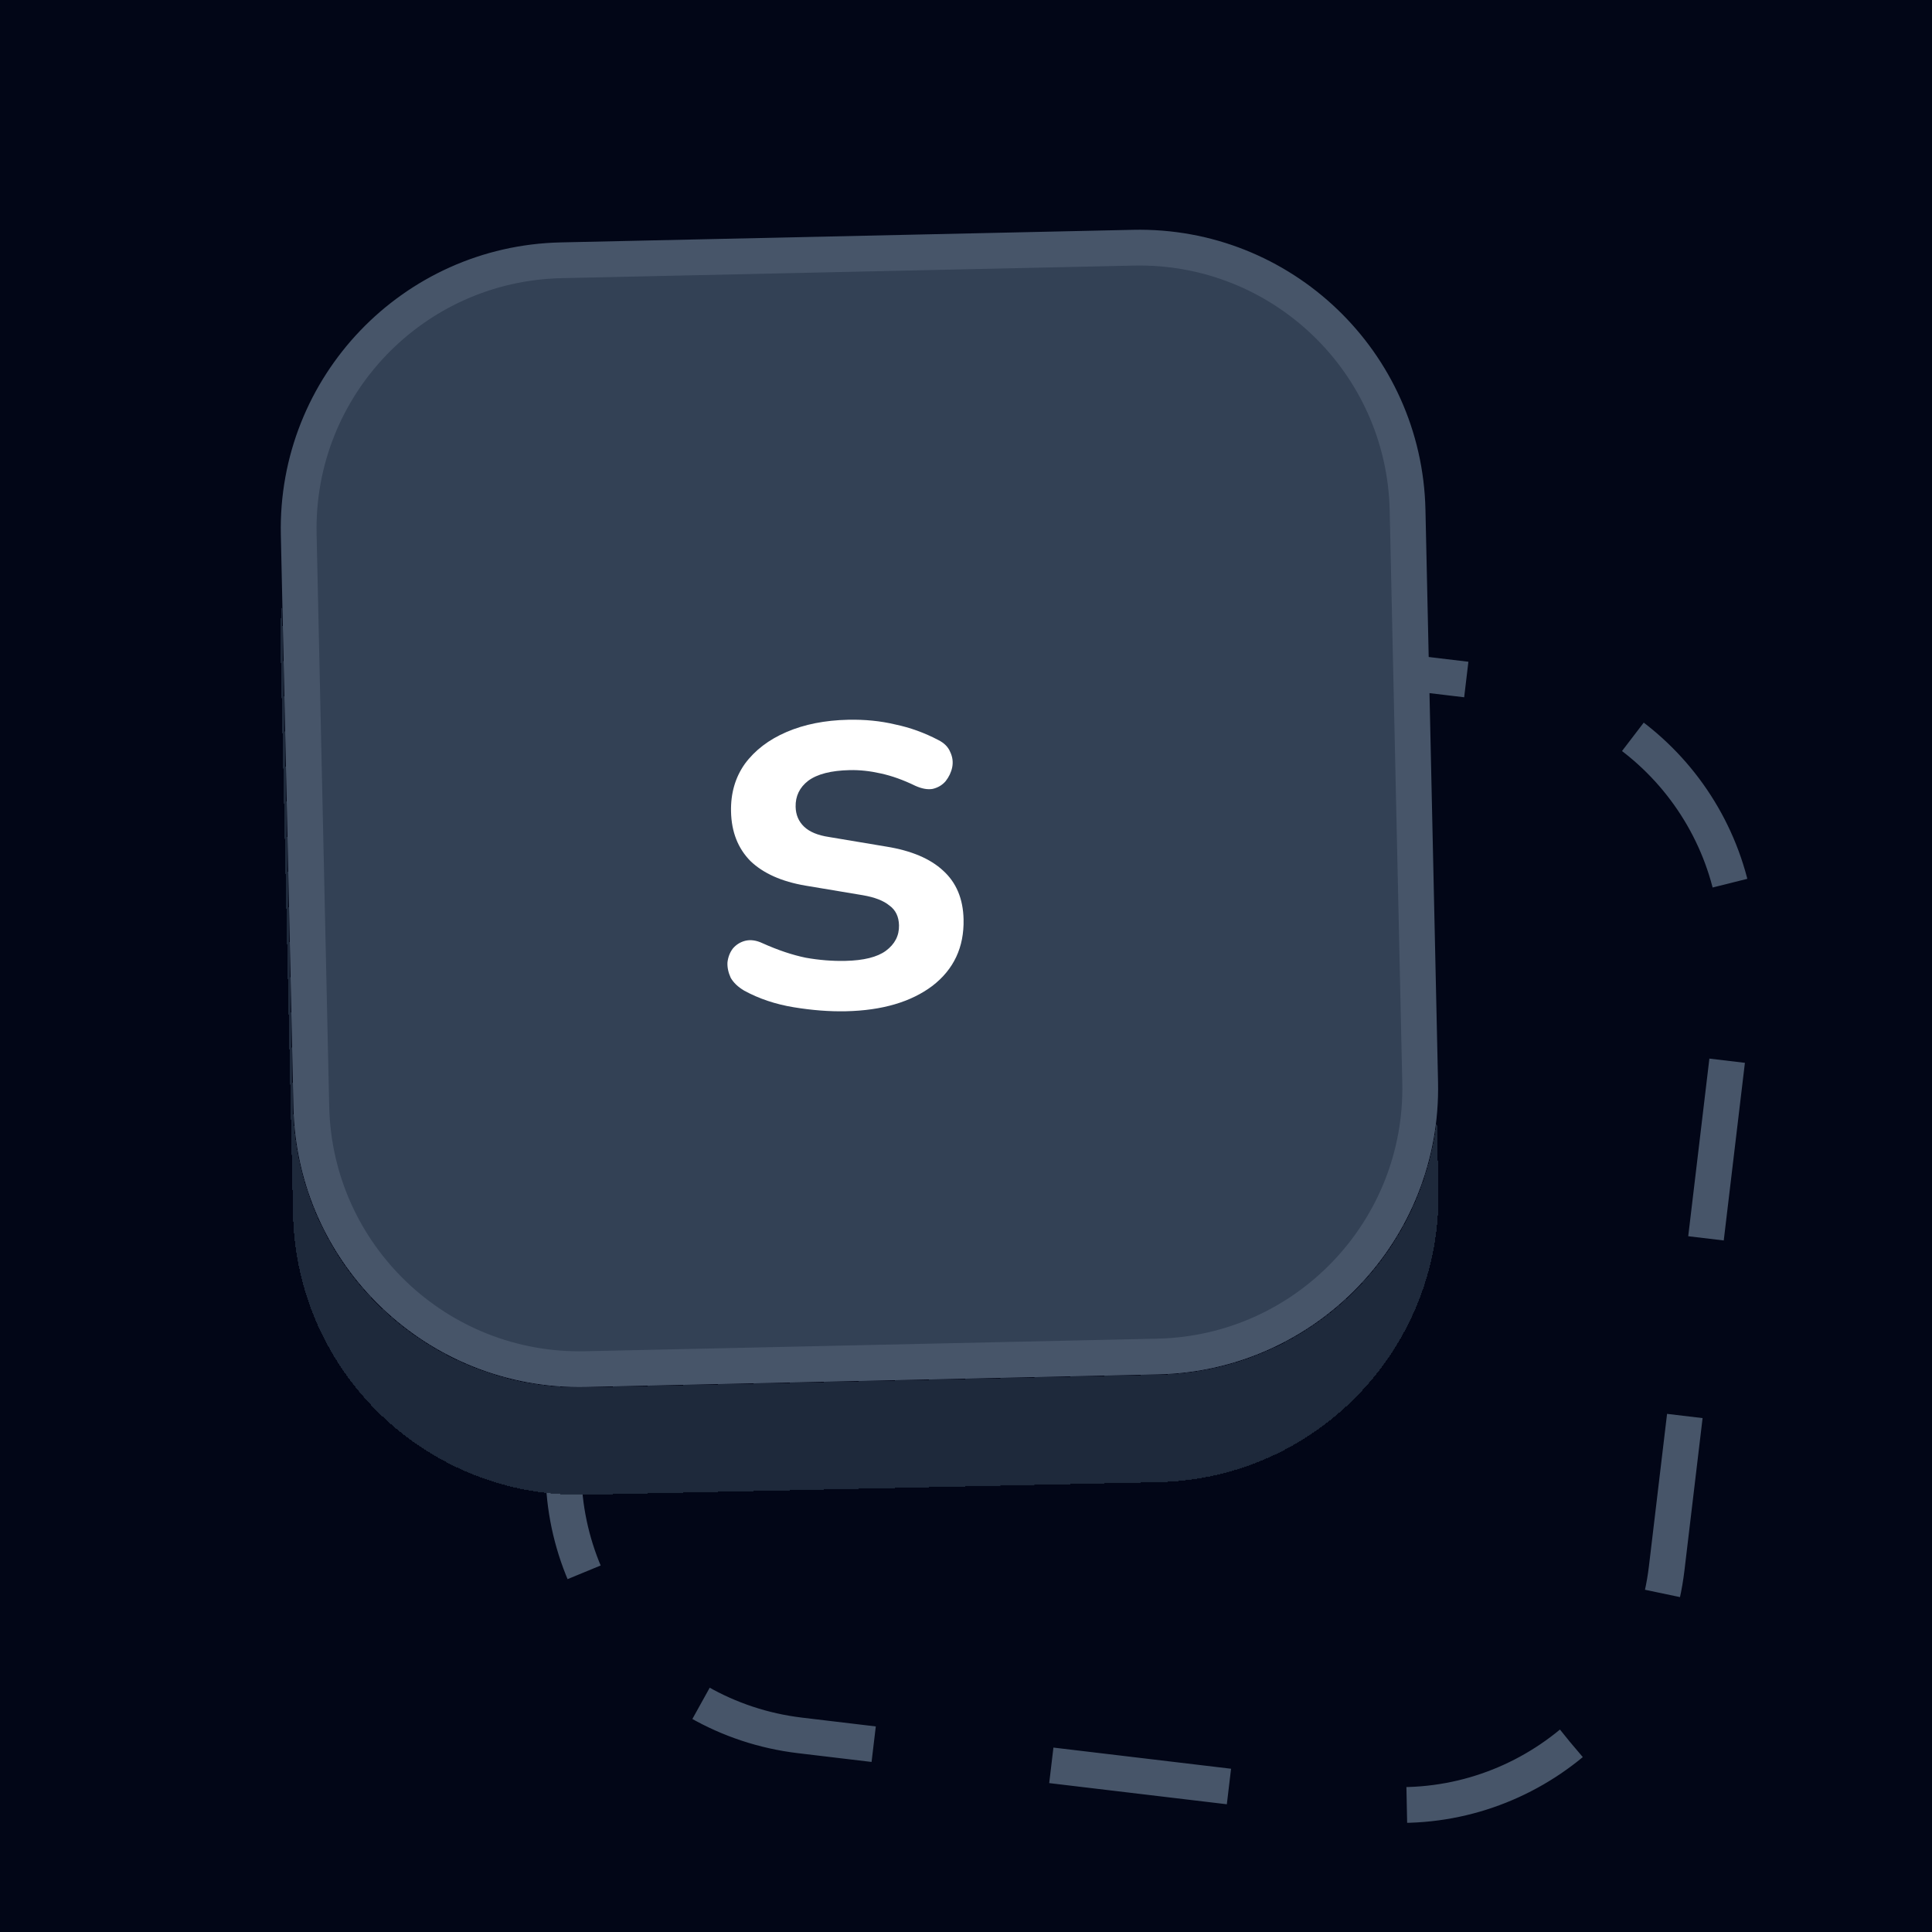
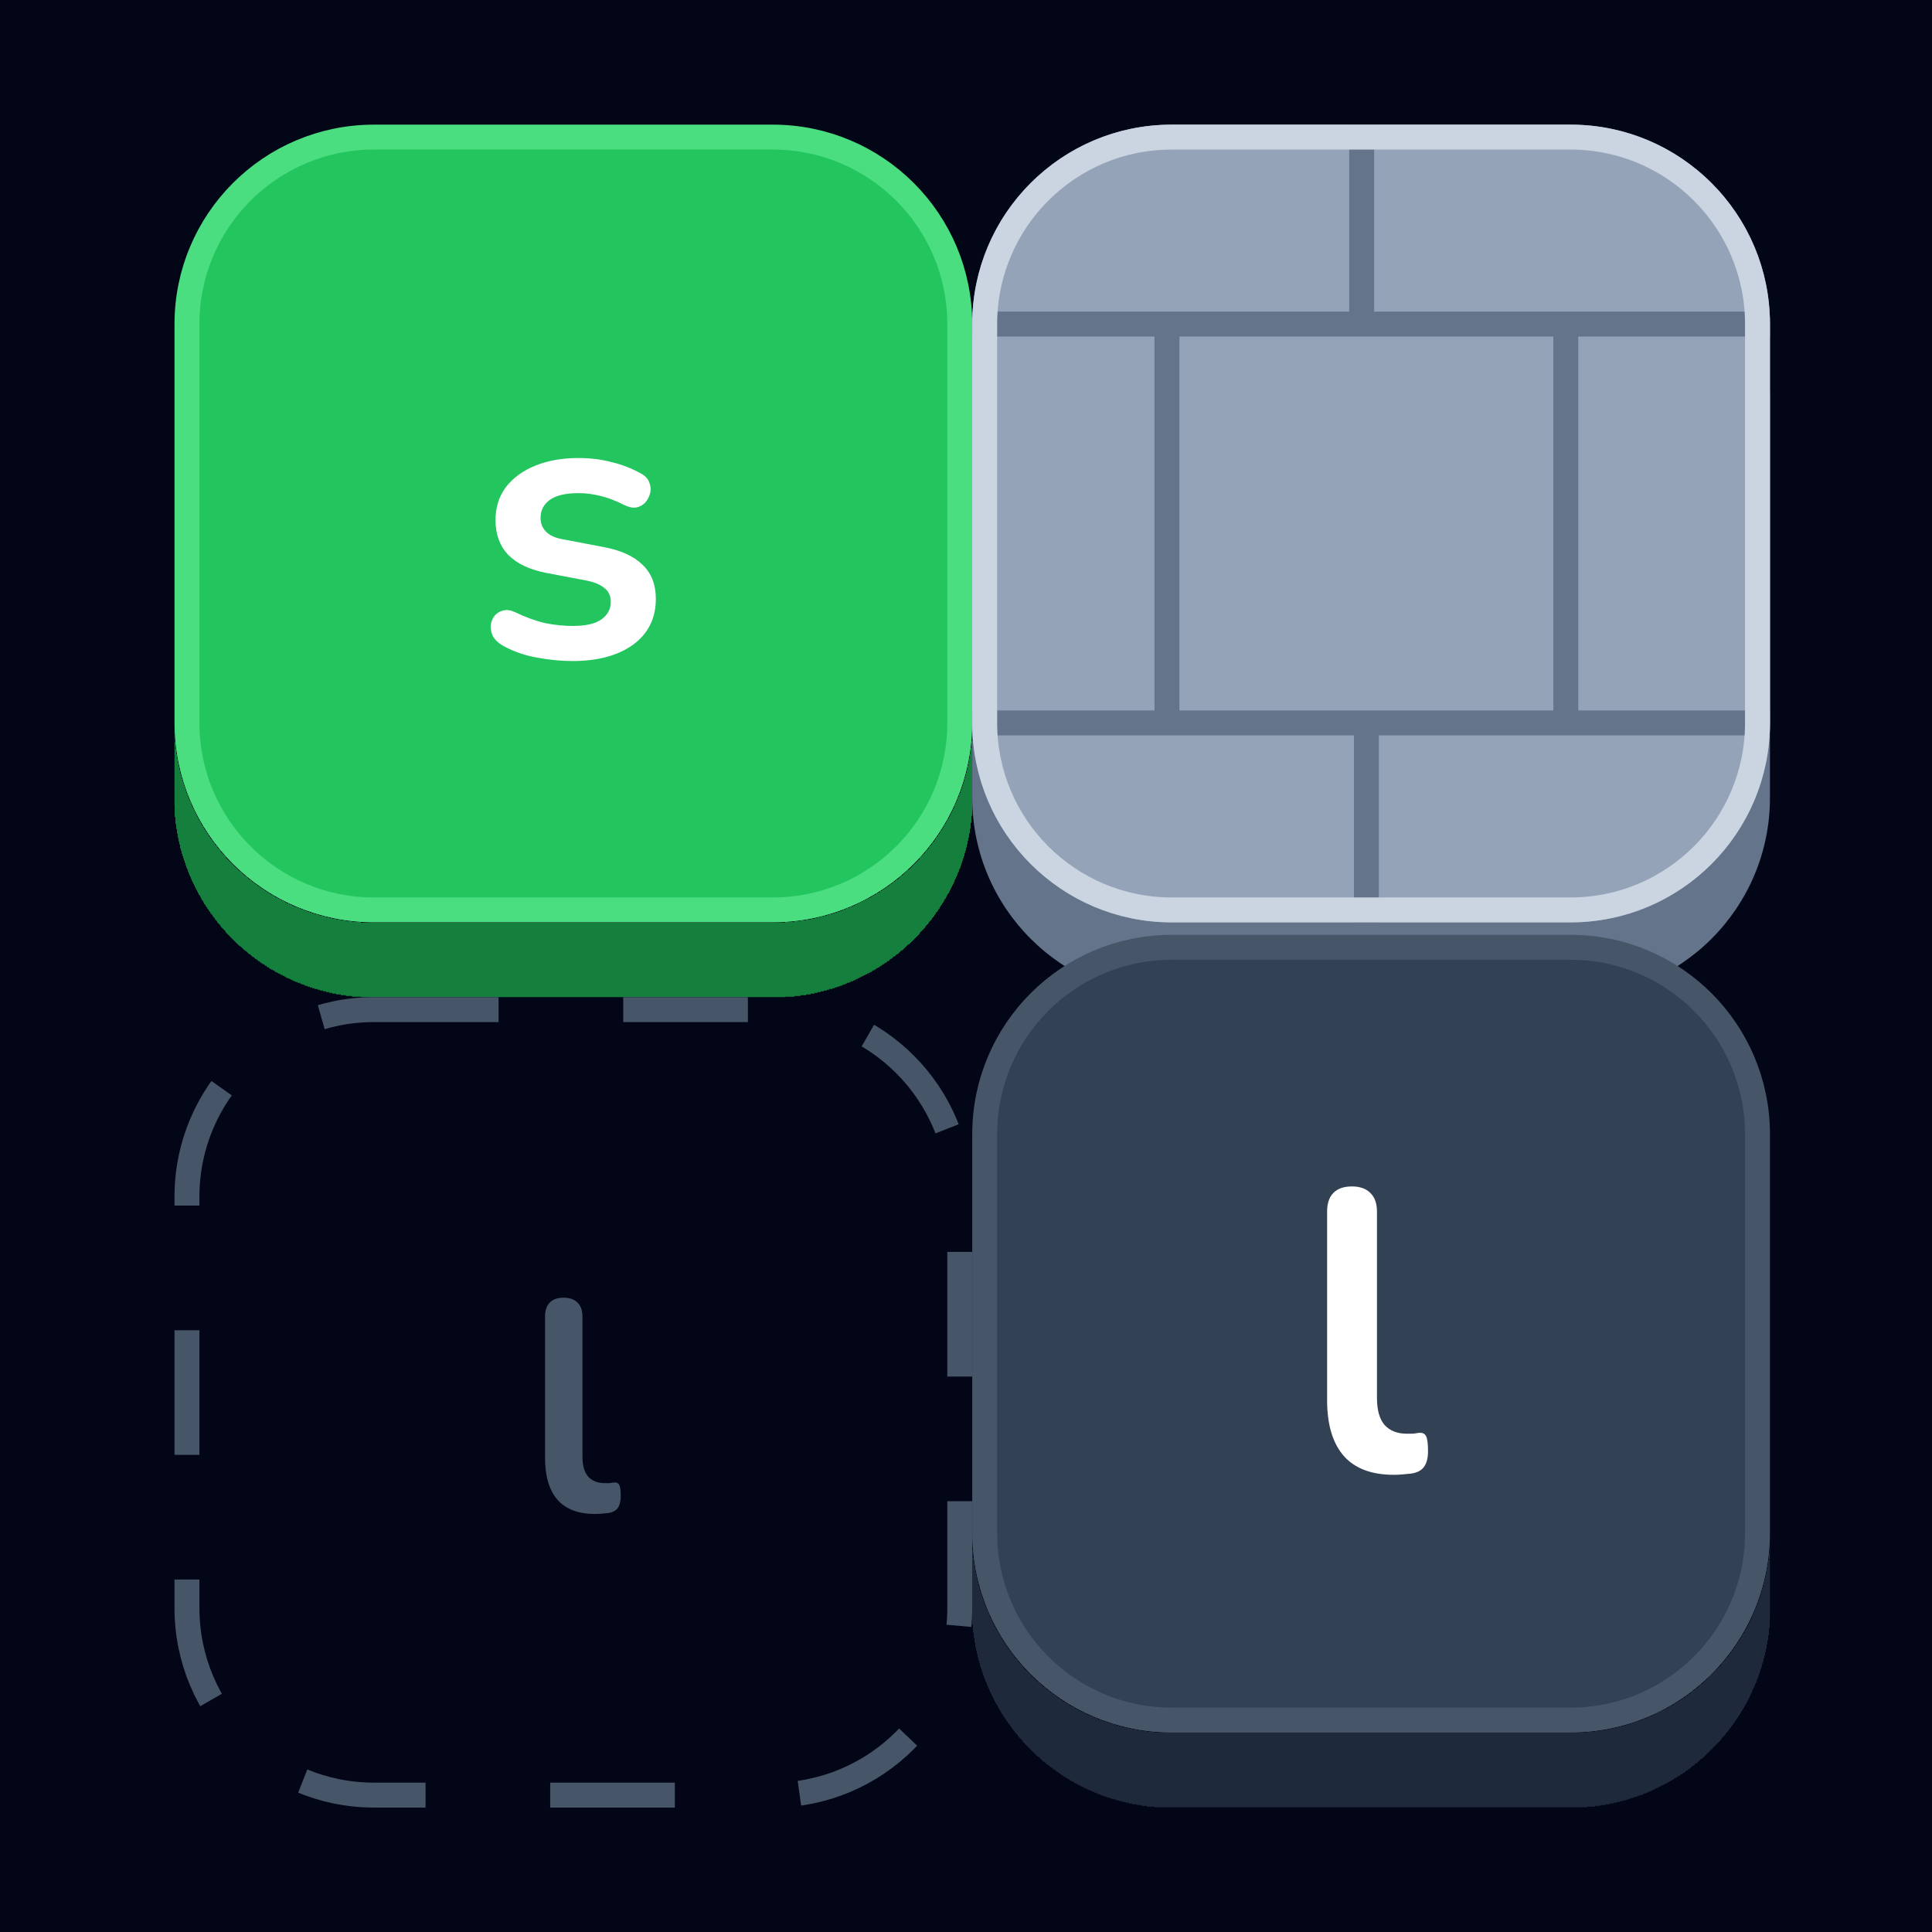
- <svg xmlns="http://www.w3.org/2000/svg" width="108" height="108" viewBox="0 0 108 108" fill="none">
-   <rect width="108" height="108" fill="#020617" />
-   <rect x="37.282" y="32.663" width="62" height="63.016" rx="15" transform="rotate(6.79211 37.2824 32.6629)" stroke="#475569" stroke-width="2" stroke-dasharray="10 10" />
-   <path d="M63.276 76.507C62.593 76.426 61.879 76.268 61.133 76.034C60.388 75.8 59.734 75.473 59.172 75.051C58.936 74.862 58.775 74.658 58.689 74.438C58.62 74.204 58.606 73.985 58.646 73.78C58.705 73.562 58.807 73.38 58.953 73.237C59.115 73.095 59.302 73.013 59.514 72.989C59.742 72.968 59.976 73.036 60.215 73.194C60.814 73.571 61.384 73.857 61.925 74.05C62.468 74.228 63.01 74.348 63.55 74.413C64.312 74.504 64.892 74.444 65.287 74.233C65.701 74.008 65.933 73.681 65.984 73.252C66.028 72.887 65.934 72.594 65.702 72.373C65.489 72.138 65.141 71.944 64.66 71.79L62.331 71.053C61.368 70.745 60.656 70.298 60.194 69.711C59.75 69.11 59.578 68.389 59.679 67.547C59.77 66.784 60.055 66.149 60.534 65.642C61.029 65.138 61.668 64.779 62.451 64.566C63.233 64.353 64.109 64.304 65.079 64.419C65.778 64.503 66.419 64.66 67.004 64.891C67.607 65.107 68.175 65.409 68.709 65.794C68.933 65.95 69.072 66.136 69.126 66.352C69.197 66.57 69.195 66.787 69.121 67.004C69.049 67.204 68.931 67.384 68.767 67.541C68.605 67.683 68.41 67.765 68.182 67.786C67.972 67.793 67.739 67.717 67.484 67.558C67.022 67.245 66.567 67.006 66.12 66.84C65.688 66.675 65.266 66.569 64.853 66.519C64.074 66.427 63.478 66.493 63.065 66.717C62.667 66.944 62.442 67.28 62.389 67.725C62.349 68.058 62.427 68.349 62.623 68.598C62.819 68.847 63.143 69.039 63.594 69.173L65.923 69.91C66.933 70.224 67.67 70.666 68.134 71.237C68.613 71.809 68.802 72.525 68.7 73.383C68.562 74.542 68 75.402 67.015 75.961C66.032 76.505 64.786 76.687 63.276 76.507Z" fill="#475569" />
-   <g filter="url(#filter0_d_900_88)">
-     <rect x="16.369" y="14.88" width="62" height="62" rx="15" transform="rotate(-1.26006 16.3689 14.8796)" fill="#334155" stroke="#475569" stroke-width="2" />
-     <path d="M47.288 56.53C46.371 56.55 45.398 56.475 44.37 56.306C43.342 56.136 42.418 55.826 41.597 55.375C41.251 55.169 41 54.929 40.845 54.655C40.711 54.359 40.651 54.072 40.666 53.795C40.702 53.495 40.803 53.237 40.969 53.02C41.156 52.802 41.388 52.659 41.664 52.589C41.961 52.518 42.282 52.564 42.627 52.727C43.489 53.114 44.295 53.384 45.045 53.538C45.795 53.671 46.533 53.73 47.258 53.714C48.282 53.691 49.035 53.504 49.518 53.152C50.022 52.778 50.268 52.303 50.255 51.727C50.244 51.237 50.065 50.867 49.718 50.619C49.392 50.349 48.897 50.157 48.233 50.043L45.021 49.506C43.693 49.279 42.669 48.822 41.95 48.133C41.251 47.423 40.89 46.503 40.865 45.372C40.842 44.349 41.1 43.457 41.638 42.699C42.198 41.94 42.974 41.346 43.968 40.919C44.961 40.492 46.108 40.264 47.41 40.235C48.348 40.215 49.225 40.302 50.04 40.497C50.876 40.671 51.682 40.963 52.46 41.372C52.783 41.536 53.002 41.755 53.114 42.03C53.248 42.305 53.287 42.592 53.229 42.892C53.172 43.17 53.049 43.429 52.862 43.668C52.675 43.886 52.433 44.03 52.136 44.1C51.859 44.149 51.538 44.092 51.172 43.929C50.503 43.603 49.858 43.371 49.236 43.236C48.636 43.1 48.058 43.038 47.503 43.05C46.458 43.073 45.684 43.271 45.18 43.645C44.697 44.018 44.463 44.504 44.476 45.101C44.486 45.549 44.643 45.919 44.948 46.211C45.254 46.503 45.717 46.695 46.337 46.788L49.55 47.326C50.942 47.551 51.997 47.998 52.716 48.664C53.456 49.331 53.839 50.24 53.864 51.392C53.899 52.949 53.318 54.189 52.122 55.111C50.925 56.012 49.314 56.485 47.288 56.53Z" fill="white" />
+ <svg xmlns="http://www.w3.org/2000/svg" width="155" height="155" viewBox="0 0 155 155" fill="none">
+   <rect width="155" height="155" fill="#020617" />
+   <g filter="url(#filter0_d_900_105)">
+     <rect x="15" y="11" width="62" height="62" rx="15" fill="#22C55E" stroke="#4ADE80" stroke-width="2" />
+     <path d="M45.929 53.034C45.011 53.034 44.041 52.938 43.017 52.746C41.993 52.554 41.075 52.224 40.265 51.754C39.923 51.541 39.678 51.296 39.529 51.018C39.401 50.72 39.347 50.432 39.369 50.154C39.411 49.856 39.518 49.6 39.689 49.386C39.881 49.173 40.115 49.034 40.393 48.97C40.691 48.906 41.011 48.96 41.353 49.13C42.206 49.536 43.006 49.824 43.753 49.994C44.499 50.144 45.235 50.218 45.961 50.218C46.985 50.218 47.742 50.048 48.233 49.706C48.745 49.344 49.001 48.874 49.001 48.298C49.001 47.808 48.83 47.434 48.489 47.178C48.169 46.901 47.678 46.698 47.017 46.57L43.817 45.962C42.494 45.706 41.481 45.226 40.777 44.522C40.094 43.797 39.753 42.869 39.753 41.738C39.753 40.714 40.03 39.829 40.585 39.082C41.161 38.336 41.95 37.76 42.953 37.354C43.955 36.949 45.107 36.746 46.409 36.746C47.347 36.746 48.222 36.853 49.033 37.066C49.865 37.258 50.665 37.568 51.433 37.994C51.753 38.165 51.966 38.389 52.073 38.666C52.201 38.944 52.233 39.232 52.169 39.53C52.105 39.808 51.977 40.064 51.785 40.298C51.593 40.512 51.347 40.65 51.049 40.714C50.771 40.757 50.451 40.693 50.089 40.522C49.427 40.181 48.787 39.936 48.169 39.786C47.571 39.637 46.995 39.562 46.441 39.562C45.395 39.562 44.617 39.744 44.105 40.106C43.614 40.469 43.369 40.949 43.369 41.546C43.369 41.994 43.518 42.368 43.817 42.666C44.115 42.965 44.574 43.168 45.193 43.274L48.393 43.882C49.779 44.138 50.825 44.608 51.529 45.29C52.254 45.973 52.617 46.89 52.617 48.042C52.617 49.6 52.009 50.826 50.793 51.722C49.577 52.597 47.955 53.034 45.929 53.034Z" fill="white" />
  </g>
+   <rect x="78" y="16" width="64" height="64" rx="16" fill="#64748B" />
+   <g clip-path="url(#clip0_900_105)">
+     <rect x="78" y="10" width="64" height="64" rx="16" fill="#94A3B8" />
+     <path d="M78 26H93.622M109.244 26H125.622M109.244 26H93.622M109.244 26V10M142 26H125.622M125.622 26V58M125.622 58H142M125.622 58H109.622M93.622 26V58M93.622 58H78M93.622 58H109.622M109.622 58V74" stroke="#64748B" stroke-width="2" />
+   </g>
+   <rect x="79" y="11" width="62" height="62" rx="15" stroke="#CBD5E1" stroke-width="2" stroke-linecap="round" stroke-linejoin="round" />
+   <g filter="url(#filter1_d_900_105)">
+     <rect x="79" y="76" width="62" height="62" rx="15" fill="#334155" stroke="#475569" stroke-width="2" />
+     <path d="M111.815 118.32C110.044 118.32 108.711 117.819 107.815 116.816C106.919 115.792 106.471 114.299 106.471 112.336V97.2C106.471 96.539 106.641 96.037 106.983 95.696C107.324 95.355 107.815 95.184 108.455 95.184C109.095 95.184 109.585 95.355 109.927 95.696C110.289 96.037 110.471 96.539 110.471 97.2V112.144C110.471 113.125 110.673 113.851 111.079 114.32C111.505 114.789 112.103 115.024 112.871 115.024C113.041 115.024 113.201 115.024 113.351 115.024C113.5 115.003 113.649 114.981 113.799 114.96C114.097 114.917 114.3 115.003 114.407 115.216C114.513 115.408 114.567 115.813 114.567 116.432C114.567 116.965 114.46 117.381 114.247 117.68C114.033 117.979 113.681 118.16 113.191 118.224C112.977 118.245 112.753 118.267 112.519 118.288C112.284 118.309 112.049 118.32 111.815 118.32Z" fill="white" />
+   </g>
+   <rect x="15" y="81" width="62" height="63.016" rx="15" stroke="#475569" stroke-width="2" stroke-dasharray="10 10" />
+   <path d="M47.736 121.462C46.408 121.462 45.408 121.086 44.736 120.334C44.064 119.566 43.728 118.446 43.728 116.974V105.622C43.728 105.126 43.856 104.75 44.112 104.494C44.368 104.238 44.736 104.11 45.216 104.11C45.696 104.11 46.064 104.238 46.32 104.494C46.592 104.75 46.728 105.126 46.728 105.622V116.83C46.728 117.566 46.88 118.11 47.184 118.462C47.504 118.814 47.952 118.99 48.528 118.99C48.656 118.99 48.776 118.99 48.888 118.99C49 118.974 49.112 118.958 49.224 118.942C49.448 118.91 49.6 118.974 49.68 119.134C49.76 119.278 49.8 119.582 49.8 120.046C49.8 120.446 49.72 120.758 49.56 120.982C49.4 121.206 49.136 121.342 48.768 121.39C48.608 121.406 48.44 121.422 48.264 121.438C48.088 121.454 47.912 121.462 47.736 121.462Z" fill="#475569" />
  <defs>
-     <filter id="filter0_d_900_88" x="15.347" y="12.494" width="65.392" height="71.392" filterUnits="userSpaceOnUse" color-interpolation-filters="sRGB">
+     <filter id="filter0_d_900_105" x="14" y="10" width="64" height="70" filterUnits="userSpaceOnUse" color-interpolation-filters="sRGB">
+       <feFlood flood-opacity="0" result="BackgroundImageFix" />
+       <feColorMatrix in="SourceAlpha" type="matrix" values="0 0 0 0 0 0 0 0 0 0 0 0 0 0 0 0 0 0 127 0" result="hardAlpha" />
+       <feOffset dy="6" />
+       <feComposite in2="hardAlpha" operator="out" />
+       <feColorMatrix type="matrix" values="0 0 0 0 0.082 0 0 0 0 0.502 0 0 0 0 0.239 0 0 0 1 0" />
+       <feBlend mode="normal" in2="BackgroundImageFix" result="effect1_dropShadow_900_105" />
+       <feBlend mode="normal" in="SourceGraphic" in2="effect1_dropShadow_900_105" result="shape" />
+     </filter>
+     <filter id="filter1_d_900_105" x="78" y="75" width="64" height="70" filterUnits="userSpaceOnUse" color-interpolation-filters="sRGB">
      <feFlood flood-opacity="0" result="BackgroundImageFix" />
      <feColorMatrix in="SourceAlpha" type="matrix" values="0 0 0 0 0 0 0 0 0 0 0 0 0 0 0 0 0 0 127 0" result="hardAlpha" />
      <feOffset dy="6" />
      <feComposite in2="hardAlpha" operator="out" />
      <feColorMatrix type="matrix" values="0 0 0 0 0.118 0 0 0 0 0.161 0 0 0 0 0.231 0 0 0 1 0" />
-       <feBlend mode="normal" in2="BackgroundImageFix" result="effect1_dropShadow_900_88" />
-       <feBlend mode="normal" in="SourceGraphic" in2="effect1_dropShadow_900_88" result="shape" />
+       <feBlend mode="normal" in2="BackgroundImageFix" result="effect1_dropShadow_900_105" />
+       <feBlend mode="normal" in="SourceGraphic" in2="effect1_dropShadow_900_105" result="shape" />
    </filter>
+     <clipPath id="clip0_900_105">
+       <rect x="78" y="10" width="64" height="64" rx="16" fill="white" />
+     </clipPath>
  </defs>
</svg>
